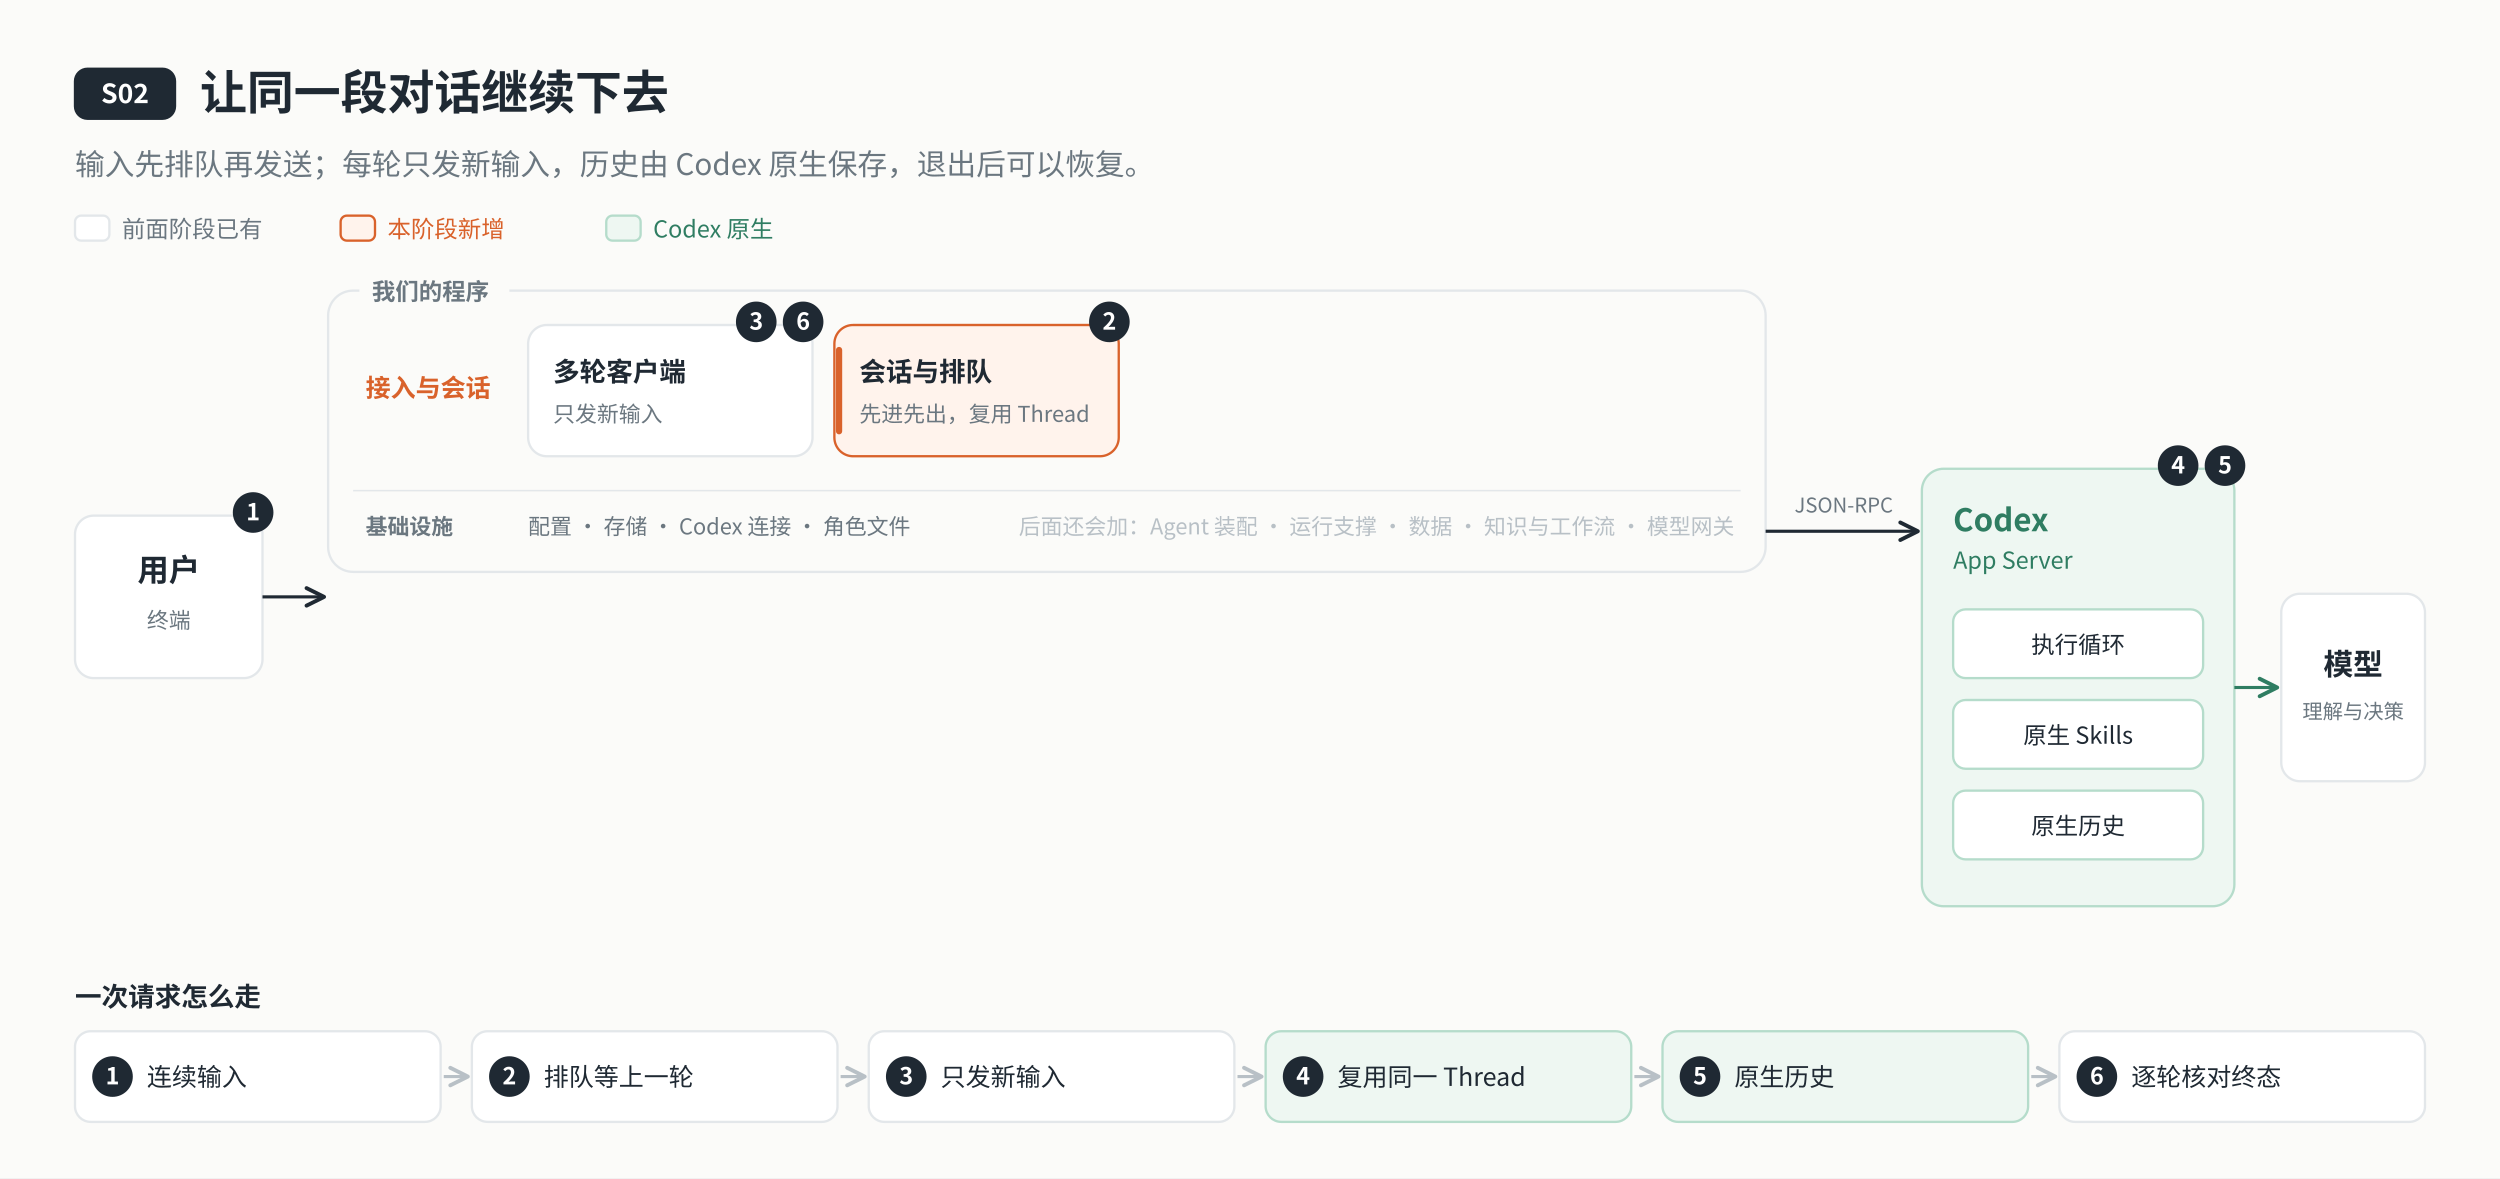
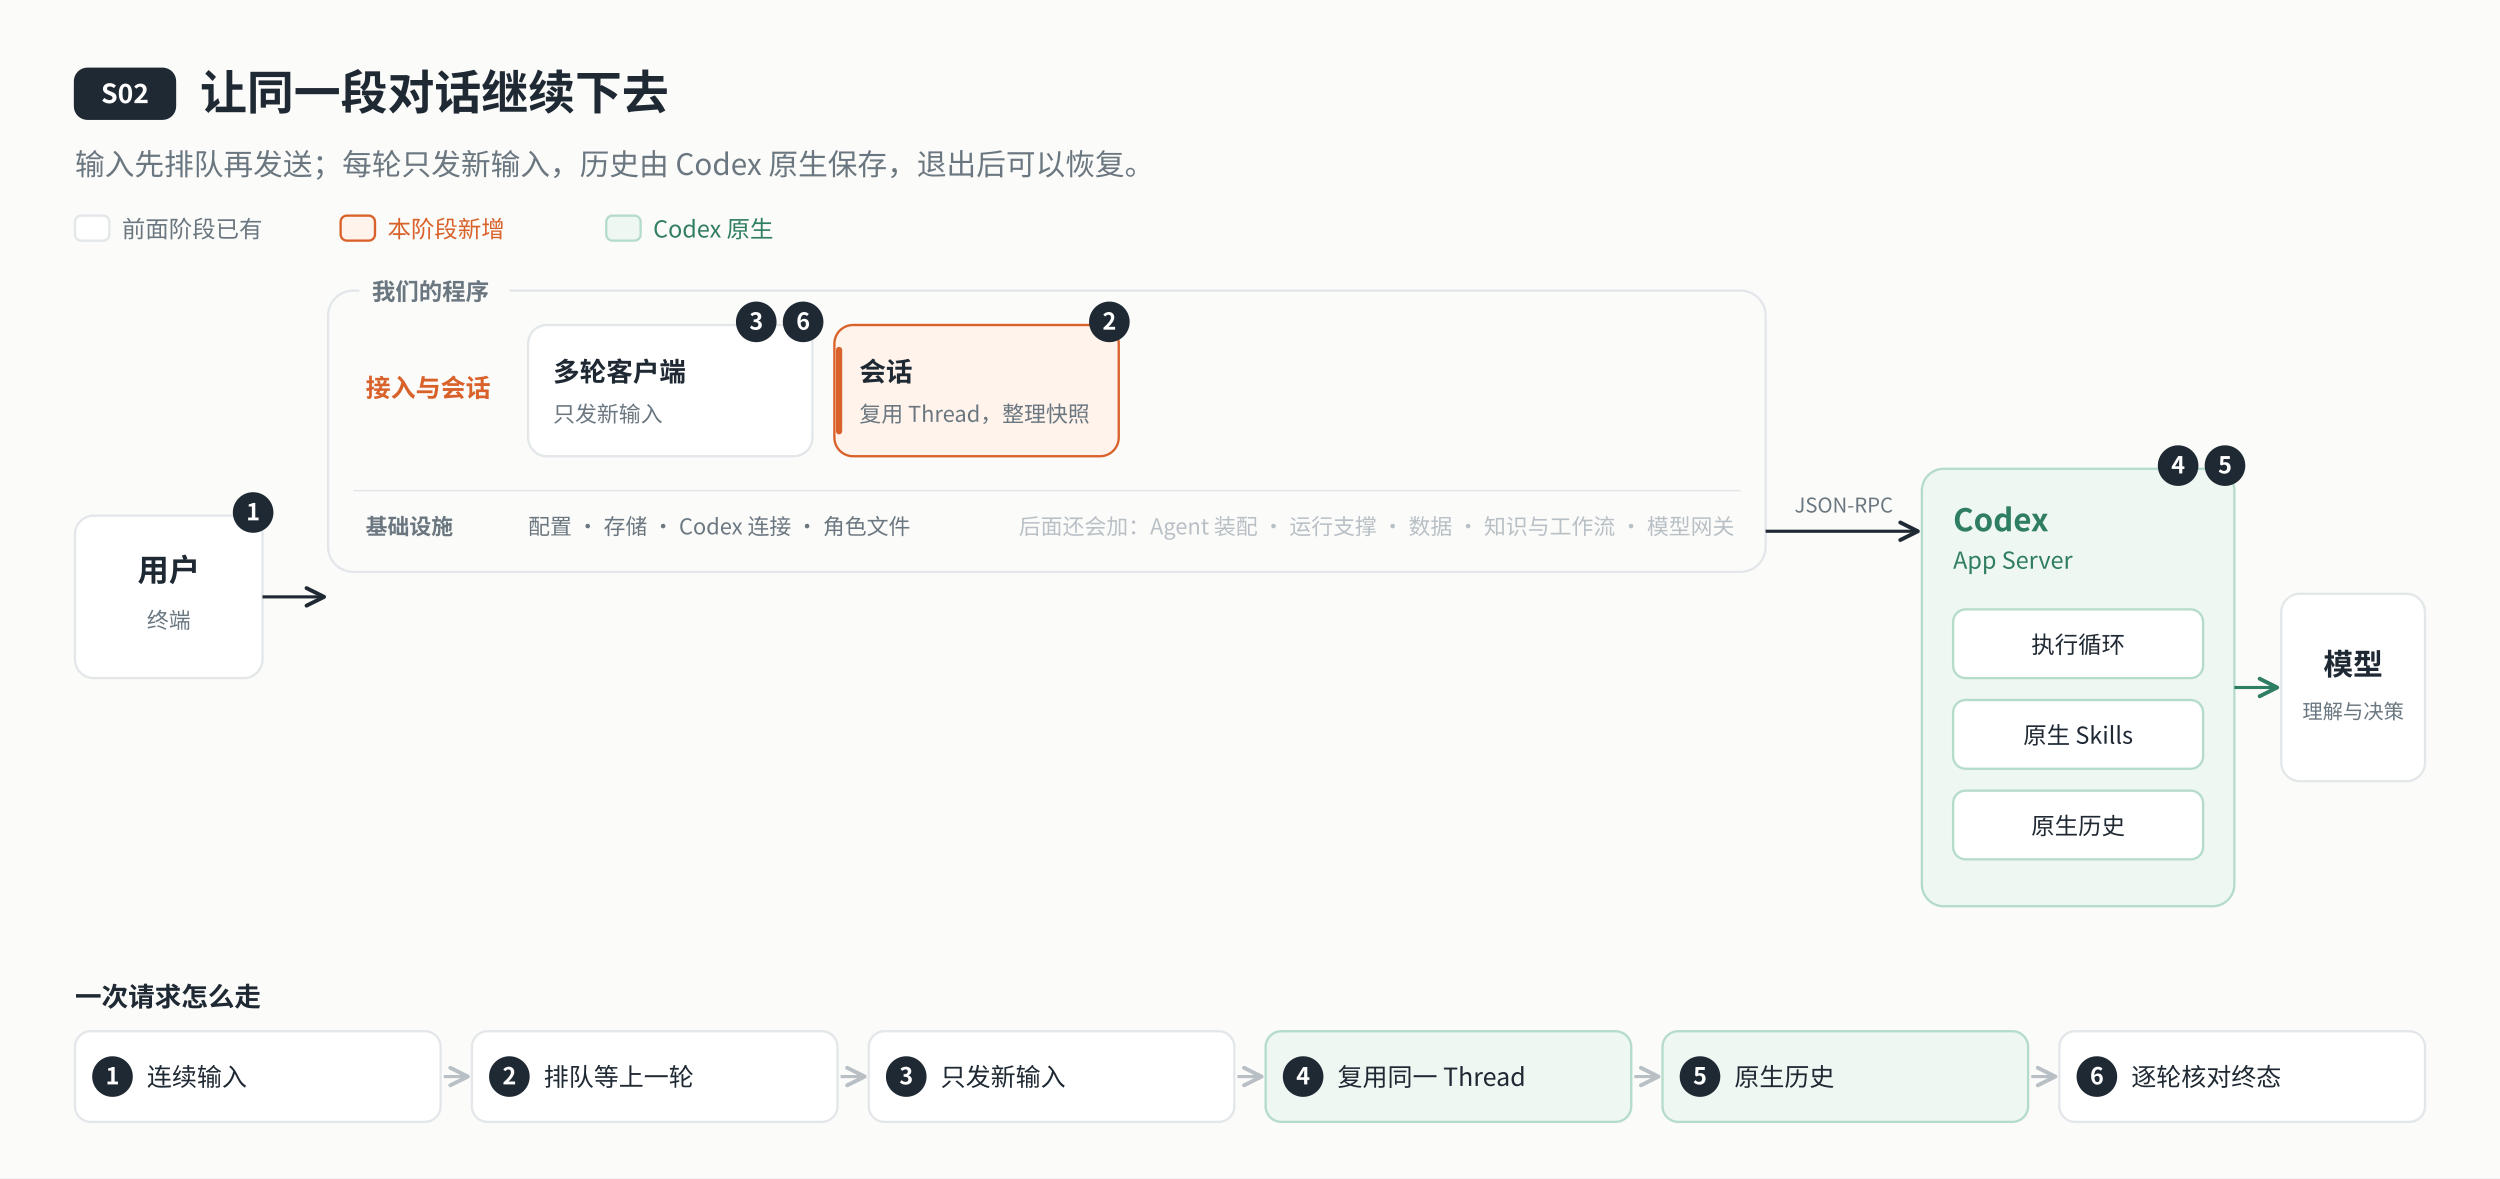
<svg xmlns="http://www.w3.org/2000/svg" width="1600" height="754" viewBox="0 0 1600 754" role="img" aria-labelledby="title desc">
  <defs>
    <marker id="mB8C0C6" viewBox="0 0 10 10" refX="8" refY="5" markerWidth="7" markerHeight="7" orient="auto-start-reverse">
      <path d="M1 1 L9 5 L1 9" fill="none" stroke="#B8C0C6" stroke-width="1.8" stroke-linecap="round" stroke-linejoin="round" />
    </marker>
    <marker id="m1F2933" viewBox="0 0 10 10" refX="8" refY="5" markerWidth="7" markerHeight="7" orient="auto-start-reverse">
      <path d="M1 1 L9 5 L1 9" fill="none" stroke="#1F2933" stroke-width="1.8" stroke-linecap="round" stroke-linejoin="round" />
    </marker>
    <marker id="m2F7D62" viewBox="0 0 10 10" refX="8" refY="5" markerWidth="7" markerHeight="7" orient="auto-start-reverse">
      <path d="M1 1 L9 5 L1 9" fill="none" stroke="#2F7D62" stroke-width="1.8" stroke-linecap="round" stroke-linejoin="round" />
    </marker>
  </defs>
  <g font-family="PingFang SC, Microsoft YaHei, Noto Sans CJK SC, sans-serif">
    <rect x="0" y="0" width="1600" height="754" fill="#FBFBF9" />
    <rect x="48" y="44" width="64" height="32" rx="8" fill="#1F2933" stroke="#1F2933" stroke-width="1.5" />
    <text x="80" y="66" font-size="17" fill="#fff" font-weight="700" text-anchor="middle">S02</text>
    <text x="128" y="70" font-size="30" fill="#1F2933" font-weight="700" text-anchor="start">让同一段对话继续下去</text>
    <text x="48" y="112" font-size="19" fill="#6B7780" font-weight="400" text-anchor="start">输入先排队再发送；每轮只发新输入，历史由 Codex 原生保存，退出后可以恢复。</text>
    <rect x="48" y="138" width="22" height="16" rx="4" fill="#FFFFFF" stroke="#E3E7EA" stroke-width="1.5" />
    <text x="78" y="152" font-size="15" fill="#6B7780" font-weight="400" text-anchor="start">前面阶段已有</text>
    <rect x="218" y="138" width="22" height="16" rx="4" fill="#FFF3EC" stroke="#D9622B" stroke-width="1.5" />
    <text x="248" y="152" font-size="15" fill="#D9622B" font-weight="400" text-anchor="start">本阶段新增</text>
    <rect x="388" y="138" width="22" height="16" rx="4" fill="#EEF7F2" stroke="#B5DCCB" stroke-width="1.5" />
    <text x="418" y="152" font-size="15" fill="#2F7D62" font-weight="400" text-anchor="start">Codex 原生</text>
    <rect x="48" y="330" width="120" height="104" rx="12" fill="#FFFFFF" stroke="#E3E7EA" stroke-width="1.5" />
    <text x="108" y="372" font-size="20" fill="#1F2933" font-weight="600" text-anchor="middle">用户</text>
    <text x="108" y="402" font-size="14" fill="#6B7780" font-weight="400" text-anchor="middle">终端</text>
    <rect x="210" y="186" width="920" height="180" rx="16" fill="none" stroke="#E3E7EA" stroke-width="1.5" />
    <rect x="230" y="175" width="96" height="22" fill="#FBFBF9" />
    <text x="238" y="192" font-size="15" fill="#6B7780" font-weight="600" text-anchor="start">我们的程序</text>
    <text x="234" y="254" font-size="16" fill="#D9622B" font-weight="600" text-anchor="start">接入与会话</text>
    <rect x="338" y="208" width="182" height="84" rx="12" fill="#FFFFFF" stroke="#E3E7EA" stroke-width="1.5" />
    <text x="354" y="244" font-size="17" fill="#1F2933" font-weight="600" text-anchor="start">多轮客户端</text>
    <text x="354" y="270" font-size="14" fill="#6B7780" font-weight="400" text-anchor="start">只发新输入</text>
    <rect x="534" y="208" width="182" height="84" rx="12" fill="#FFF3EC" stroke="#D9622B" stroke-width="1.5" />
    <rect x="535" y="222" width="4" height="56" rx="2" fill="#D9622B" />
-     <text x="550" y="244" font-size="17" fill="#1F2933" font-weight="600" text-anchor="start">会话与排队</text>
-     <text x="550" y="270" font-size="14" fill="#6B7780" font-weight="400" text-anchor="start">先进先出，复用 Thread</text>
+     <text x="550" y="244" font-size="17" fill="#1F2933" font-weight="600" text-anchor="start">会话</text>
+     <text x="550" y="270" font-size="14" fill="#6B7780" font-weight="400" text-anchor="start">复用 Thread，整理快照</text>
    <line x1="226" y1="314" x2="1114" y2="314" stroke="#E3E7EA" stroke-width="1" />
    <text x="234" y="342" font-size="14" fill="#6B7780" font-weight="600" text-anchor="start">基础设施</text>
    <text x="338" y="342" font-size="14" fill="#6B7780" font-weight="400" text-anchor="start">配置 · 存储 · Codex 连接 · 角色文件</text>
    <text x="1110" y="342" font-size="14" fill="#B8C0C6" font-weight="400" text-anchor="end">后面还会加：Agent 装配 · 运行支撑 · 数据 · 知识与工作流 · 模型网关</text>
    <rect x="1230" y="300" width="200" height="280" rx="14" fill="#EEF7F2" stroke="#B5DCCB" stroke-width="1.5" />
    <text x="1250" y="340" font-size="20" fill="#2F7D62" font-weight="700" text-anchor="start">Codex</text>
    <text x="1250" y="364" font-size="15" fill="#2F7D62" font-weight="400" text-anchor="start">App Server</text>
    <rect x="1250" y="390" width="160" height="44" rx="8" fill="#FFFFFF" stroke="#B5DCCB" stroke-width="1.5" />
    <text x="1330" y="418" font-size="15" fill="#1F2933" font-weight="500" text-anchor="middle">执行循环</text>
    <rect x="1250" y="448" width="160" height="44" rx="8" fill="#FFFFFF" stroke="#B5DCCB" stroke-width="1.5" />
    <text x="1330" y="476" font-size="15" fill="#1F2933" font-weight="500" text-anchor="middle">原生 Skills</text>
    <rect x="1250" y="506" width="160" height="44" rx="8" fill="#FFFFFF" stroke="#B5DCCB" stroke-width="1.5" />
    <text x="1330" y="534" font-size="15" fill="#1F2933" font-weight="500" text-anchor="middle">原生历史</text>
    <rect x="1460" y="380" width="92" height="120" rx="12" fill="#FFFFFF" stroke="#E3E7EA" stroke-width="1.5" />
    <text x="1506" y="432" font-size="19" fill="#1F2933" font-weight="600" text-anchor="middle">模型</text>
    <text x="1506" y="460" font-size="13" fill="#6B7780" font-weight="400" text-anchor="middle">理解与决策</text>
    <path d="M168,382 L206,382" fill="none" stroke="#1F2933" stroke-width="2" marker-end="url(#m1F2933)" />
    <path d="M1130,340 L1226,340" fill="none" stroke="#1F2933" stroke-width="2" marker-end="url(#m1F2933)" />
    <text x="1180" y="328" font-size="13" fill="#6B7780" font-weight="500" text-anchor="middle">JSON-RPC</text>
    <path d="M1430,440 L1456,440" fill="none" stroke="#2F7D62" stroke-width="2" marker-end="url(#m2F7D62)" />
    <circle cx="162" cy="328" r="13" fill="#1F2933" />
    <text x="162" y="333" font-size="15" fill="#fff" font-weight="700" text-anchor="middle">1</text>
    <circle cx="710" cy="206" r="13" fill="#1F2933" />
    <text x="710" y="211" font-size="15" fill="#fff" font-weight="700" text-anchor="middle">2</text>
    <circle cx="484" cy="206" r="13" fill="#1F2933" />
    <text x="484" y="211" font-size="15" fill="#fff" font-weight="700" text-anchor="middle">3</text>
    <circle cx="514" cy="206" r="13" fill="#1F2933" />
    <text x="514" y="211" font-size="15" fill="#fff" font-weight="700" text-anchor="middle">6</text>
    <circle cx="1394" cy="298" r="13" fill="#1F2933" />
    <text x="1394" y="303" font-size="15" fill="#fff" font-weight="700" text-anchor="middle">4</text>
    <circle cx="1424" cy="298" r="13" fill="#1F2933" />
    <text x="1424" y="303" font-size="15" fill="#fff" font-weight="700" text-anchor="middle">5</text>
    <text x="48" y="644" font-size="17" fill="#1F2933" font-weight="700" text-anchor="start">一次请求怎么走</text>
    <rect x="48" y="660" width="234" height="58" rx="10" fill="#FFFFFF" stroke="#E3E7EA" stroke-width="1.5" />
    <circle cx="72" cy="689" r="13" fill="#1F2933" />
    <text x="72" y="694" font-size="15" fill="#fff" font-weight="700" text-anchor="middle">1</text>
    <text x="94" y="695" font-size="16" fill="#1F2933" font-weight="500" text-anchor="start">连续输入</text>
    <path d="M284,689 L298,689" fill="none" stroke="#B8C0C6" stroke-width="2" marker-end="url(#mB8C0C6)" />
    <rect x="302" y="660" width="234" height="58" rx="10" fill="#FFFFFF" stroke="#E3E7EA" stroke-width="1.5" />
    <circle cx="326" cy="689" r="13" fill="#1F2933" />
    <text x="326" y="694" font-size="15" fill="#fff" font-weight="700" text-anchor="middle">2</text>
    <text x="348" y="695" font-size="16" fill="#1F2933" font-weight="500" text-anchor="start">排队等上一轮</text>
    <path d="M538,689 L552,689" fill="none" stroke="#B8C0C6" stroke-width="2" marker-end="url(#mB8C0C6)" />
    <rect x="556" y="660" width="234" height="58" rx="10" fill="#FFFFFF" stroke="#E3E7EA" stroke-width="1.5" />
    <circle cx="580" cy="689" r="13" fill="#1F2933" />
    <text x="580" y="694" font-size="15" fill="#fff" font-weight="700" text-anchor="middle">3</text>
    <text x="602" y="695" font-size="16" fill="#1F2933" font-weight="500" text-anchor="start">只发新输入</text>
    <path d="M792,689 L806,689" fill="none" stroke="#B8C0C6" stroke-width="2" marker-end="url(#mB8C0C6)" />
    <rect x="810" y="660" width="234" height="58" rx="10" fill="#EEF7F2" stroke="#B5DCCB" stroke-width="1.5" />
    <circle cx="834" cy="689" r="13" fill="#1F2933" />
    <text x="834" y="694" font-size="15" fill="#fff" font-weight="700" text-anchor="middle">4</text>
    <text x="856" y="695" font-size="16" fill="#1F2933" font-weight="500" text-anchor="start">复用同一 Thread</text>
    <path d="M1046,689 L1060,689" fill="none" stroke="#B8C0C6" stroke-width="2" marker-end="url(#mB8C0C6)" />
    <rect x="1064" y="660" width="234" height="58" rx="10" fill="#EEF7F2" stroke="#B5DCCB" stroke-width="1.5" />
    <circle cx="1088" cy="689" r="13" fill="#1F2933" />
    <text x="1088" y="694" font-size="15" fill="#fff" font-weight="700" text-anchor="middle">5</text>
    <text x="1110" y="695" font-size="16" fill="#1F2933" font-weight="500" text-anchor="start">原生历史</text>
    <path d="M1300,689 L1314,689" fill="none" stroke="#B8C0C6" stroke-width="2" marker-end="url(#mB8C0C6)" />
    <rect x="1318" y="660" width="234" height="58" rx="10" fill="#FFFFFF" stroke="#E3E7EA" stroke-width="1.5" />
    <circle cx="1342" cy="689" r="13" fill="#1F2933" />
    <text x="1342" y="694" font-size="15" fill="#fff" font-weight="700" text-anchor="middle">6</text>
    <text x="1364" y="695" font-size="16" fill="#1F2933" font-weight="500" text-anchor="start">逐轮核对终态</text>
  </g>
</svg>
